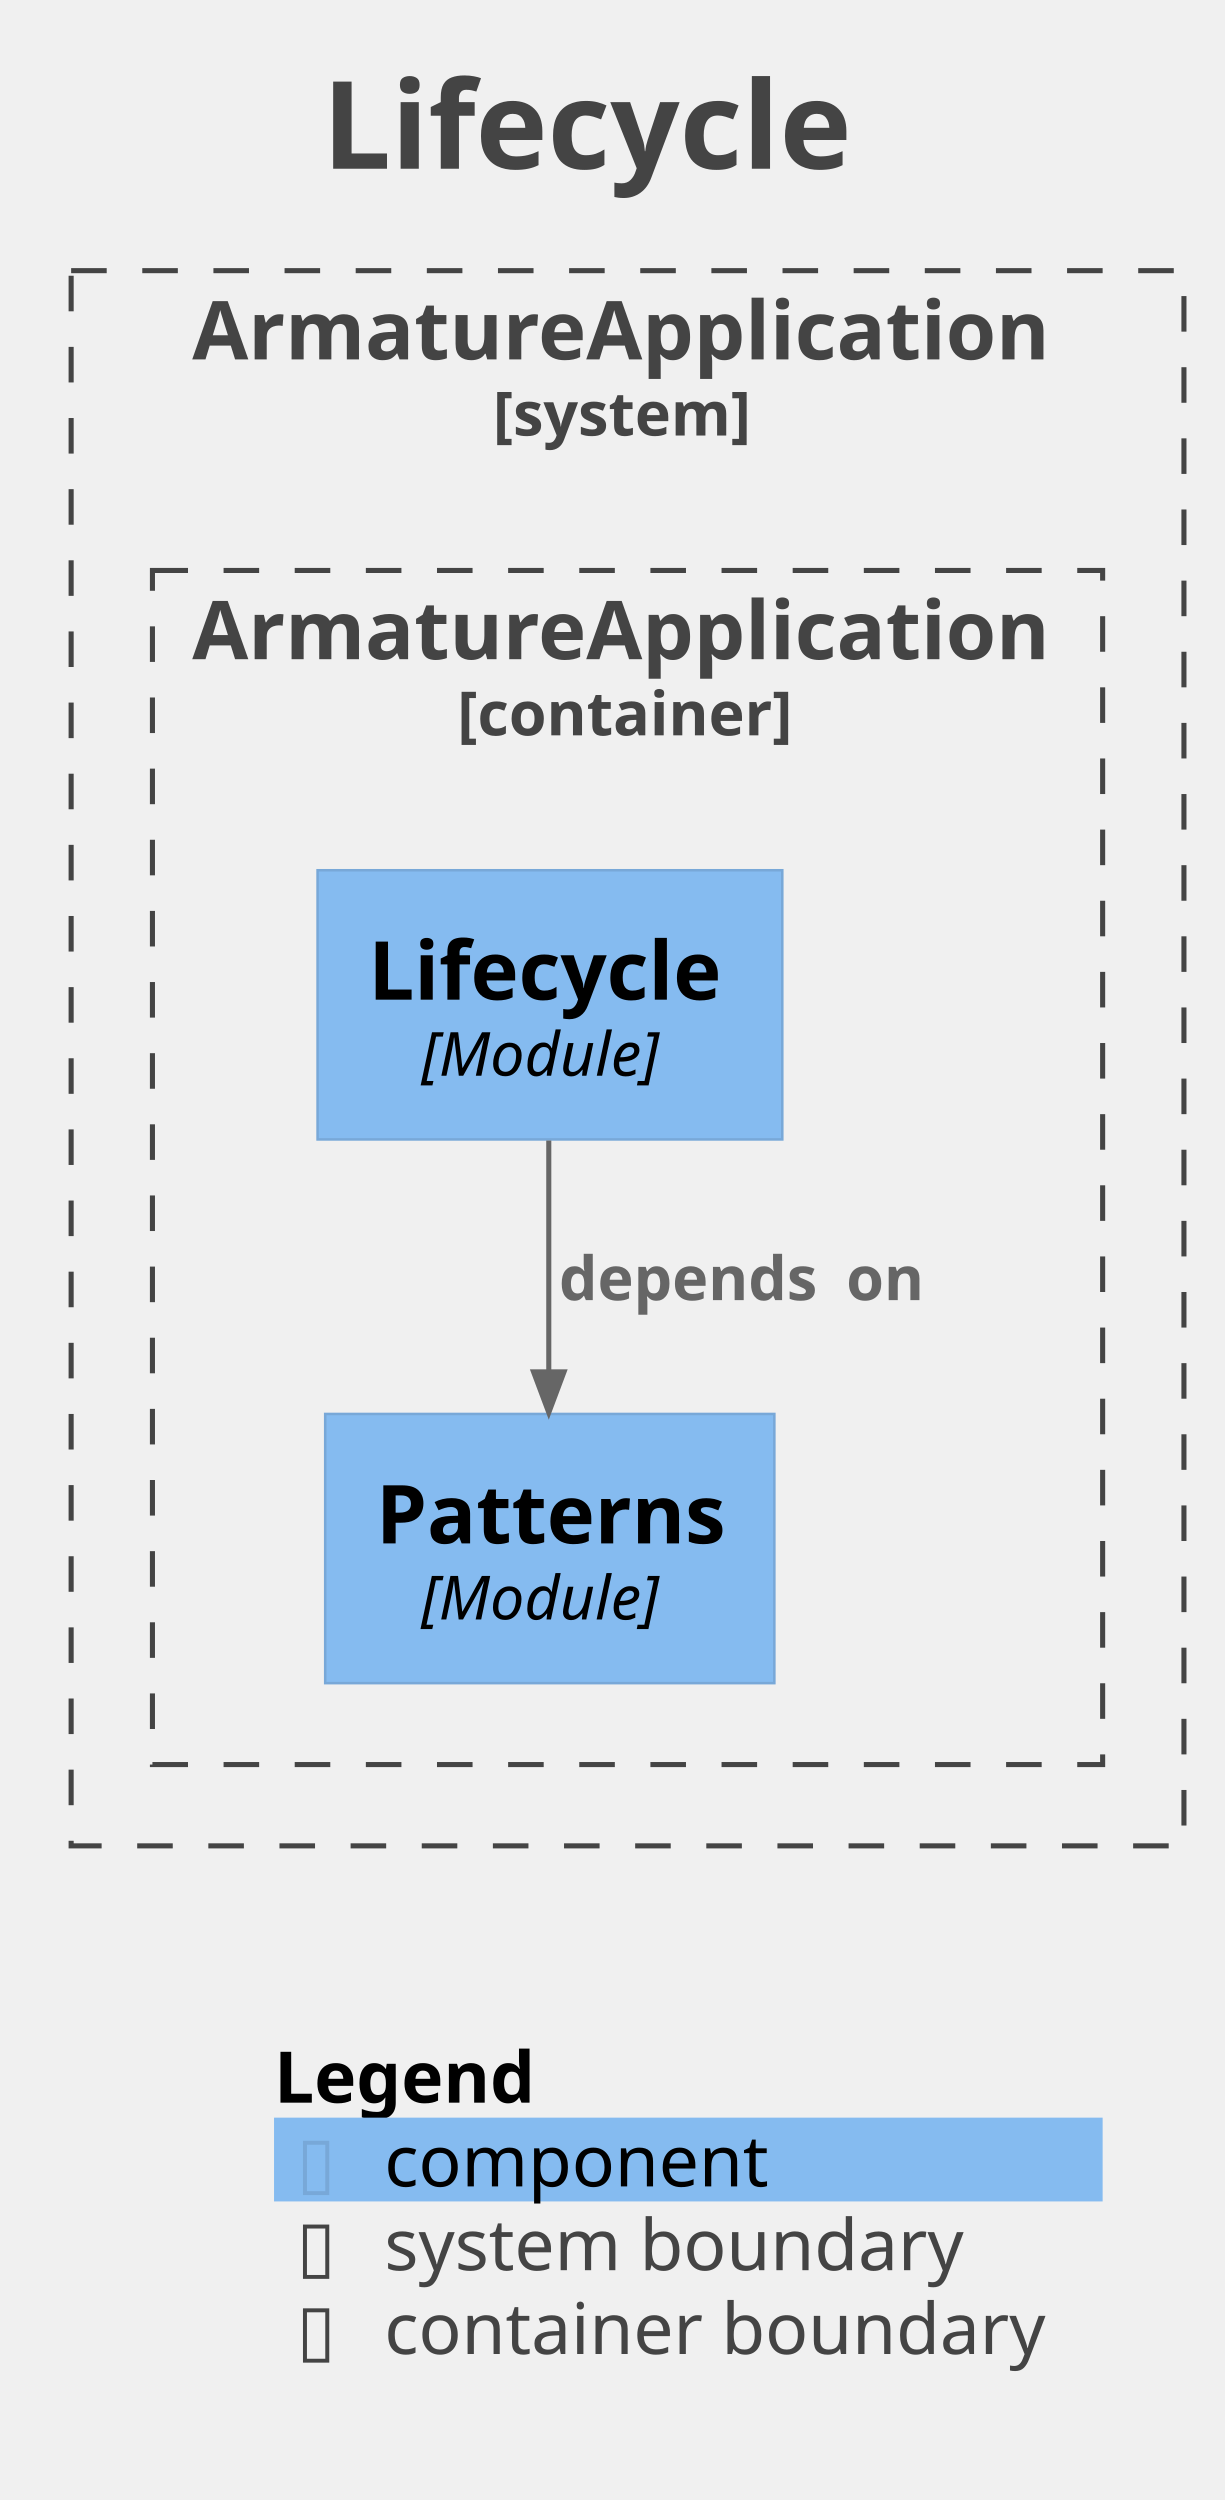
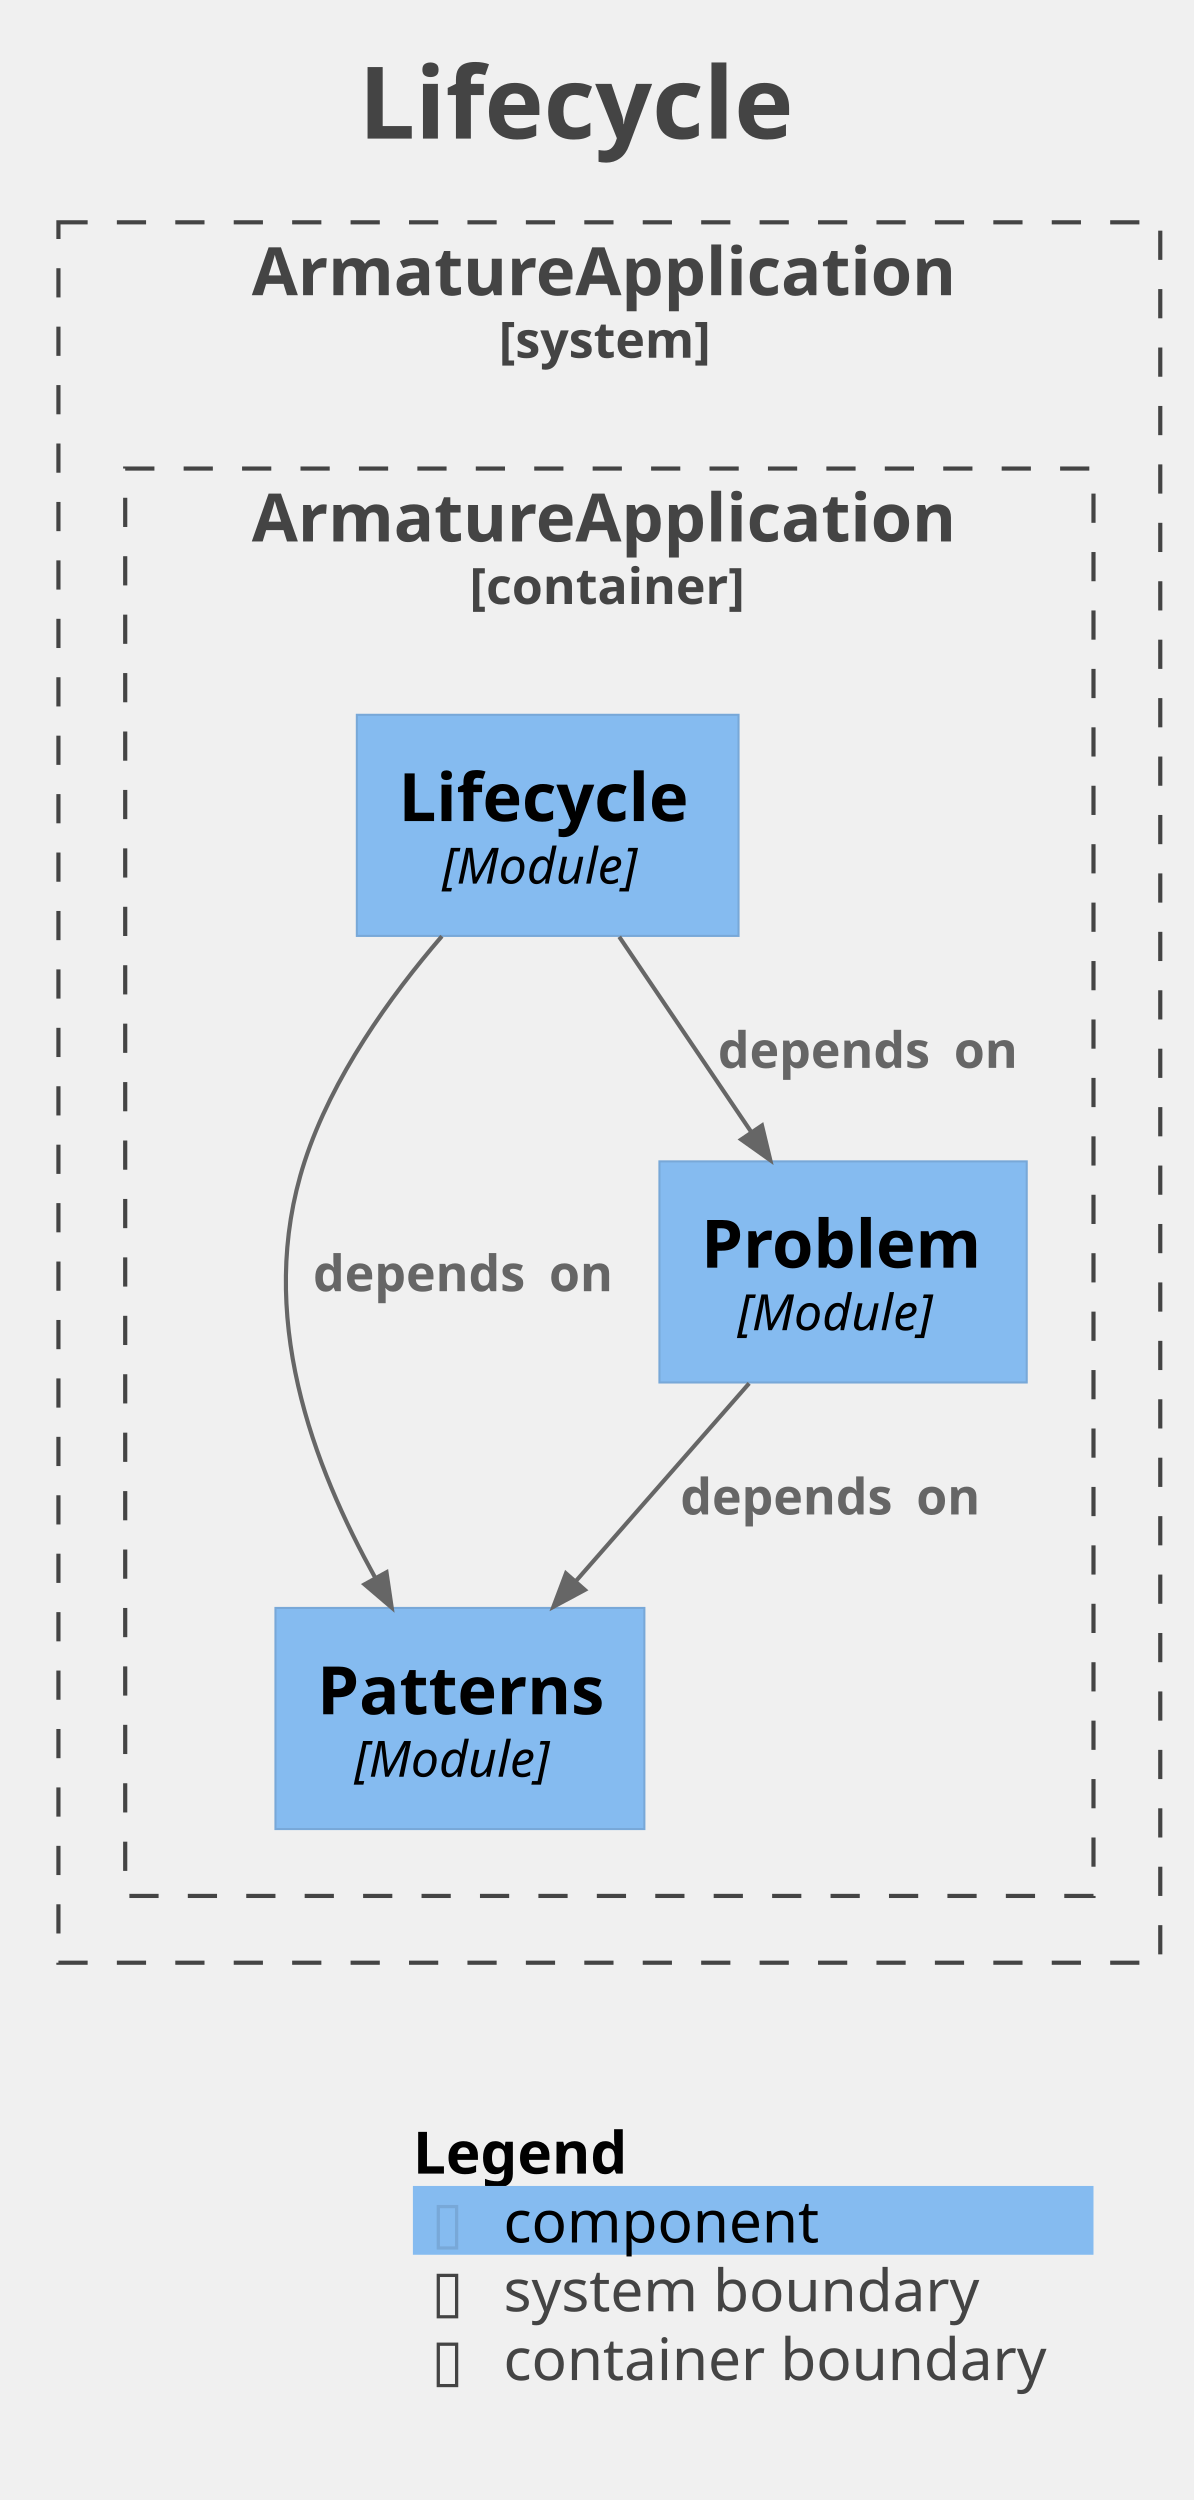
- <svg xmlns="http://www.w3.org/2000/svg" version="1.1" data-diagram-type="DESCRIPTION" style="width:241px;height:492px;background:#FFFFFF;" width="241px" height="492px" viewBox="0 0 241 492" zoomAndPan="magnify" preserveAspectRatio="none" contentStyleType="text/css">
+ <svg xmlns="http://www.w3.org/2000/svg" version="1.1" data-diagram-type="DESCRIPTION" style="width:286px;height:599px;background:#FFFFFF;" width="286px" height="599px" viewBox="0 0 286 599" zoomAndPan="magnify" preserveAspectRatio="none" contentStyleType="text/css">
  <defs />
  <g font-family="sans-serif" lengthAdjust="spacing">
    <g class="title" data-source-line="1">
-       <text x="63.41" y="33.203" fill="#444" font-size="24" textLength="107.18" font-weight="700">Lifecycle</text>
+       <text x="85.91" y="33.203" fill="#444" font-size="24" textLength="107.18" font-weight="700">Lifecycle</text>
    </g>
    <g class="cluster" data-qualified-name="ArmatureApplication_boundary" id="ent0001" data-source-line="1666">
-       <rect x="14" y="53.266" width="219" height="310" fill="none" style="stroke:#444;stroke-width:1;stroke-dasharray:7,7;" />
-       <text x="37.828" y="70.734" fill="#444" font-size="16" textLength="171.344" font-weight="700">ArmatureApplication</text>
-       <text x="97.004" y="85.711" fill="#444" font-size="12" textLength="52.992" font-weight="700">[system]</text>
+       <rect x="14" y="53.266" width="264" height="417" fill="none" style="stroke:#444;stroke-width:1;stroke-dasharray:7,7;" />
+       <text x="60.328" y="70.734" fill="#444" font-size="16" textLength="171.344" font-weight="700">ArmatureApplication</text>
+       <text x="119.504" y="85.711" fill="#444" font-size="12" textLength="52.992" font-weight="700">[system]</text>
    </g>
    <g class="cluster" data-qualified-name="ArmatureApplication_boundary.ArmatureApplication.ArmatureApplication_boundary" id="ent0002" data-source-line="1666">
-       <rect x="30" y="112.266" width="187" height="235" fill="none" style="stroke:#444;stroke-width:1;stroke-dasharray:7,7;" />
-       <text x="37.828" y="129.734" fill="#444" font-size="16" textLength="171.344" font-weight="700">ArmatureApplication</text>
-       <text x="89.993" y="144.711" fill="#444" font-size="12" textLength="67.014" font-weight="700">[container]</text>
+       <rect x="30" y="112.266" width="232" height="342" fill="none" style="stroke:#444;stroke-width:1;stroke-dasharray:7,7;" />
+       <text x="60.328" y="129.734" fill="#444" font-size="16" textLength="171.344" font-weight="700">ArmatureApplication</text>
+       <text x="112.493" y="144.711" fill="#444" font-size="12" textLength="67.014" font-weight="700">[container]</text>
    </g>
-     <g class="entity" data-qualified-name="ArmatureApplication_boundary.ArmatureApplication.ArmatureApplication_boundary.ArmatureApplication.ArmatureApplication.Patterns" id="ent0003" data-source-line="78">
-       <rect x="64" y="278.266" width="88.391" height="52.977" fill="#85BBF0" style="stroke:#78A8D8;stroke-width:0.5;" />
-       <text x="74" y="303.734" fill="#000" font-size="16" textLength="68.391" font-weight="700">Patterns</text>
-       <text x="82.862" y="318.711" fill="#000" font-size="12" textLength="50.666" font-style="italic">[Module]</text>
+     <g class="entity" data-qualified-name="ArmatureApplication_boundary.ArmatureApplication.ArmatureApplication_boundary.ArmatureApplication.ArmatureApplication.Lifecycle" id="ent0003" data-source-line="78">
+       <rect x="85.5" y="171.266" width="91.453" height="52.977" fill="#85BBF0" style="stroke:#78A8D8;stroke-width:0.5;" />
+       <text x="95.5" y="196.734" fill="#000" font-size="16" textLength="71.453" font-weight="700">Lifecycle</text>
+       <text x="105.894" y="211.711" fill="#000" font-size="12" textLength="50.666" font-style="italic">[Module]</text>
    </g>
-     <g class="entity" data-qualified-name="ArmatureApplication_boundary.ArmatureApplication.ArmatureApplication_boundary.ArmatureApplication.ArmatureApplication.Lifecycle" id="ent0004" data-source-line="78">
-       <rect x="62.5" y="171.266" width="91.453" height="52.977" fill="#85BBF0" style="stroke:#78A8D8;stroke-width:0.5;" />
-       <text x="72.5" y="196.734" fill="#000" font-size="16" textLength="71.453" font-weight="700">Lifecycle</text>
-       <text x="82.894" y="211.711" fill="#000" font-size="12" textLength="50.666" font-style="italic">[Module]</text>
+     <g class="entity" data-qualified-name="ArmatureApplication_boundary.ArmatureApplication.ArmatureApplication_boundary.ArmatureApplication.ArmatureApplication.Patterns" id="ent0004" data-source-line="78">
+       <rect x="66" y="385.266" width="88.391" height="52.977" fill="#85BBF0" style="stroke:#78A8D8;stroke-width:0.5;" />
+       <text x="76" y="410.734" fill="#000" font-size="16" textLength="68.391" font-weight="700">Patterns</text>
+       <text x="84.862" y="425.711" fill="#000" font-size="12" textLength="50.666" font-style="italic">[Module]</text>
    </g>
-     <g class="link" data-entity-1="ent0004" data-entity-2="ent0003" id="lnk5" data-link-type="dependency">
-       <polygon points="108,277.981,111,269.981,105,269.981,108,277.981" fill="#666" style="stroke:#666;stroke-width:1;stroke-linejoin:miter;stroke-miterlimit:10;" />
-       <path d="M108,224.452 C108,240.723 108,253.691 108,269.981" style="stroke:#666;stroke-width:1;" fill="none" />
-       <text x="110" y="255.867" fill="#666" font-size="12" textLength="52.582" font-weight="700">depends</text>
-       <text x="162.582" y="255.867" fill="#666" font-size="12" font-weight="700"> </text>
-       <text x="166.537" y="255.867" fill="#666" font-size="12" textLength="15.545" font-weight="700">on</text>
+     <g class="entity" data-qualified-name="ArmatureApplication_boundary.ArmatureApplication.ArmatureApplication_boundary.ArmatureApplication.ArmatureApplication.Problem" id="ent0005" data-source-line="78">
+       <rect x="158" y="278.266" width="88" height="52.977" fill="#85BBF0" style="stroke:#78A8D8;stroke-width:0.5;" />
+       <text x="168" y="303.734" fill="#000" font-size="16" textLength="68" font-weight="700">Problem</text>
+       <text x="176.667" y="318.711" fill="#000" font-size="12" textLength="50.666" font-style="italic">[Module]</text>
+     </g>
+     <g class="link" data-entity-1="ent0003" data-entity-2="ent0004" id="lnk6" data-link-type="dependency">
+       <polygon points="93.847,385.17,92.601,376.718,87.35,379.621,93.847,385.17" fill="#666" style="stroke:#666;stroke-width:1;stroke-linejoin:miter;stroke-miterlimit:10;" />
+       <path d="M105.879,224.313 C93.38,238.842 79.566,258.124 73,278.266 C61.007,315.051 75.138,351.339 89.976,378.17" style="stroke:#666;stroke-width:1;" fill="none" />
+       <text x="75" y="309.367" fill="#666" font-size="12" textLength="52.582" font-weight="700">depends</text>
+       <text x="127.582" y="309.367" fill="#666" font-size="12" font-weight="700"> </text>
+       <text x="131.537" y="309.367" fill="#666" font-size="12" textLength="15.545" font-weight="700">on</text>
+     </g>
+     <g class="link" data-entity-1="ent0003" data-entity-2="ent0005" id="lnk7" data-link-type="dependency">
+       <polygon points="184.565,277.981,182.569,269.673,177.598,273.034,184.565,277.981" fill="#666" style="stroke:#666;stroke-width:1;stroke-linejoin:miter;stroke-miterlimit:10;" />
+       <path d="M148.369,224.452 C159.371,240.723 169.068,255.064 180.083,271.354" style="stroke:#666;stroke-width:1;" fill="none" />
+       <text x="172" y="255.867" fill="#666" font-size="12" textLength="52.582" font-weight="700">depends</text>
+       <text x="224.582" y="255.867" fill="#666" font-size="12" font-weight="700"> </text>
+       <text x="228.537" y="255.867" fill="#666" font-size="12" textLength="15.545" font-weight="700">on</text>
+     </g>
+     <g class="link" data-entity-1="ent0005" data-entity-2="ent0004" id="lnk8" data-link-type="dependency">
+       <polygon points="132.592,384.981,140.121,380.941,135.608,376.987,132.592,384.981" fill="#666" style="stroke:#666;stroke-width:1;stroke-linejoin:miter;stroke-miterlimit:10;" />
+       <path d="M179.494,331.452 C165.238,347.723 152.138,362.674 137.864,378.964" style="stroke:#666;stroke-width:1;" fill="none" />
+       <text x="163" y="362.867" fill="#666" font-size="12" textLength="52.582" font-weight="700">depends</text>
+       <text x="215.582" y="362.867" fill="#666" font-size="12" font-weight="700"> </text>
+       <text x="219.537" y="362.867" fill="#666" font-size="12" textLength="15.545" font-weight="700">on</text>
    </g>
    <g class="legend" data-source-line="1576">
-       <rect x="53.929" y="400.266" width="163.071" height="16.488" fill="none" style="stroke:none;" />
-       <text x="53.929" y="413.801" fill="#000" font-size="14" textLength="52.254" font-weight="700">Legend</text>
-       <text x="110.797" y="413.801" fill="#FFF" font-size="14"> </text>
-       <rect x="53.929" y="416.754" width="163.071" height="16.488" fill="#85BBF0" style="stroke:none;" />
-       <text x="58.358" y="430.289" fill="#78A8D8" font-size="14">▯</text>
-       <text x="66.787" y="430.289" fill="#FFF" font-size="14"> </text>
-       <text x="75.646" y="430.289" fill="#000" font-size="14" textLength="76.665">component</text>
-       <text x="156.741" y="430.289" fill="#FFF" font-size="14"> </text>
-       <rect x="53.929" y="433.242" width="163.071" height="16.488" fill="none" style="stroke:none;" />
-       <text x="58.358" y="446.777" fill="#444" font-size="14">▯</text>
-       <text x="66.787" y="446.777" fill="#FFF" font-size="14"> </text>
-       <text x="75.646" y="446.777" fill="#444" font-size="14" textLength="116.498">system boundary</text>
-       <text x="196.574" y="446.777" fill="#FFF" font-size="14"> </text>
-       <rect x="53.929" y="449.73" width="163.071" height="16.488" fill="none" style="stroke:none;" />
-       <text x="58.358" y="463.266" fill="#444" font-size="14">▯</text>
-       <text x="66.787" y="463.266" fill="#FFF" font-size="14"> </text>
-       <text x="75.646" y="463.266" fill="#444" font-size="14" textLength="132.494">container boundary</text>
-       <text x="212.57" y="463.266" fill="#FFF" font-size="14"> </text>
-       <line x1="53.929" y1="400.266" x2="217" y2="400.266" style="stroke:none;" />
-       <line x1="53.929" y1="416.754" x2="217" y2="416.754" style="stroke:none;" />
-       <line x1="53.929" y1="433.242" x2="217" y2="433.242" style="stroke:none;" />
-       <line x1="53.929" y1="449.73" x2="217" y2="449.73" style="stroke:none;" />
-       <line x1="53.929" y1="466.219" x2="217" y2="466.219" style="stroke:none;" />
-       <line x1="53.929" y1="400.266" x2="53.929" y2="466.219" style="stroke:none;" />
-       <line x1="217" y1="400.266" x2="217" y2="466.219" style="stroke:none;" />
+       <rect x="98.929" y="507.266" width="163.071" height="16.488" fill="none" style="stroke:none;" />
+       <text x="98.929" y="520.801" fill="#000" font-size="14" textLength="52.254" font-weight="700">Legend</text>
+       <text x="155.797" y="520.801" fill="#FFF" font-size="14"> </text>
+       <rect x="98.929" y="523.754" width="163.071" height="16.488" fill="#85BBF0" style="stroke:none;" />
+       <text x="103.358" y="537.289" fill="#78A8D8" font-size="14">▯</text>
+       <text x="111.787" y="537.289" fill="#FFF" font-size="14"> </text>
+       <text x="120.646" y="537.289" fill="#000" font-size="14" textLength="76.665">component</text>
+       <text x="201.741" y="537.289" fill="#FFF" font-size="14"> </text>
+       <rect x="98.929" y="540.242" width="163.071" height="16.488" fill="none" style="stroke:none;" />
+       <text x="103.358" y="553.777" fill="#444" font-size="14">▯</text>
+       <text x="111.787" y="553.777" fill="#FFF" font-size="14"> </text>
+       <text x="120.646" y="553.777" fill="#444" font-size="14" textLength="116.498">system boundary</text>
+       <text x="241.574" y="553.777" fill="#FFF" font-size="14"> </text>
+       <rect x="98.929" y="556.73" width="163.071" height="16.488" fill="none" style="stroke:none;" />
+       <text x="103.358" y="570.266" fill="#444" font-size="14">▯</text>
+       <text x="111.787" y="570.266" fill="#FFF" font-size="14"> </text>
+       <text x="120.646" y="570.266" fill="#444" font-size="14" textLength="132.494">container boundary</text>
+       <text x="257.57" y="570.266" fill="#FFF" font-size="14"> </text>
+       <line x1="98.929" y1="507.266" x2="262" y2="507.266" style="stroke:none;" />
+       <line x1="98.929" y1="523.754" x2="262" y2="523.754" style="stroke:none;" />
+       <line x1="98.929" y1="540.242" x2="262" y2="540.242" style="stroke:none;" />
+       <line x1="98.929" y1="556.73" x2="262" y2="556.73" style="stroke:none;" />
+       <line x1="98.929" y1="573.219" x2="262" y2="573.219" style="stroke:none;" />
+       <line x1="98.929" y1="507.266" x2="98.929" y2="573.219" style="stroke:none;" />
+       <line x1="262" y1="507.266" x2="262" y2="573.219" style="stroke:none;" />
    </g>
  </g>
</svg>
